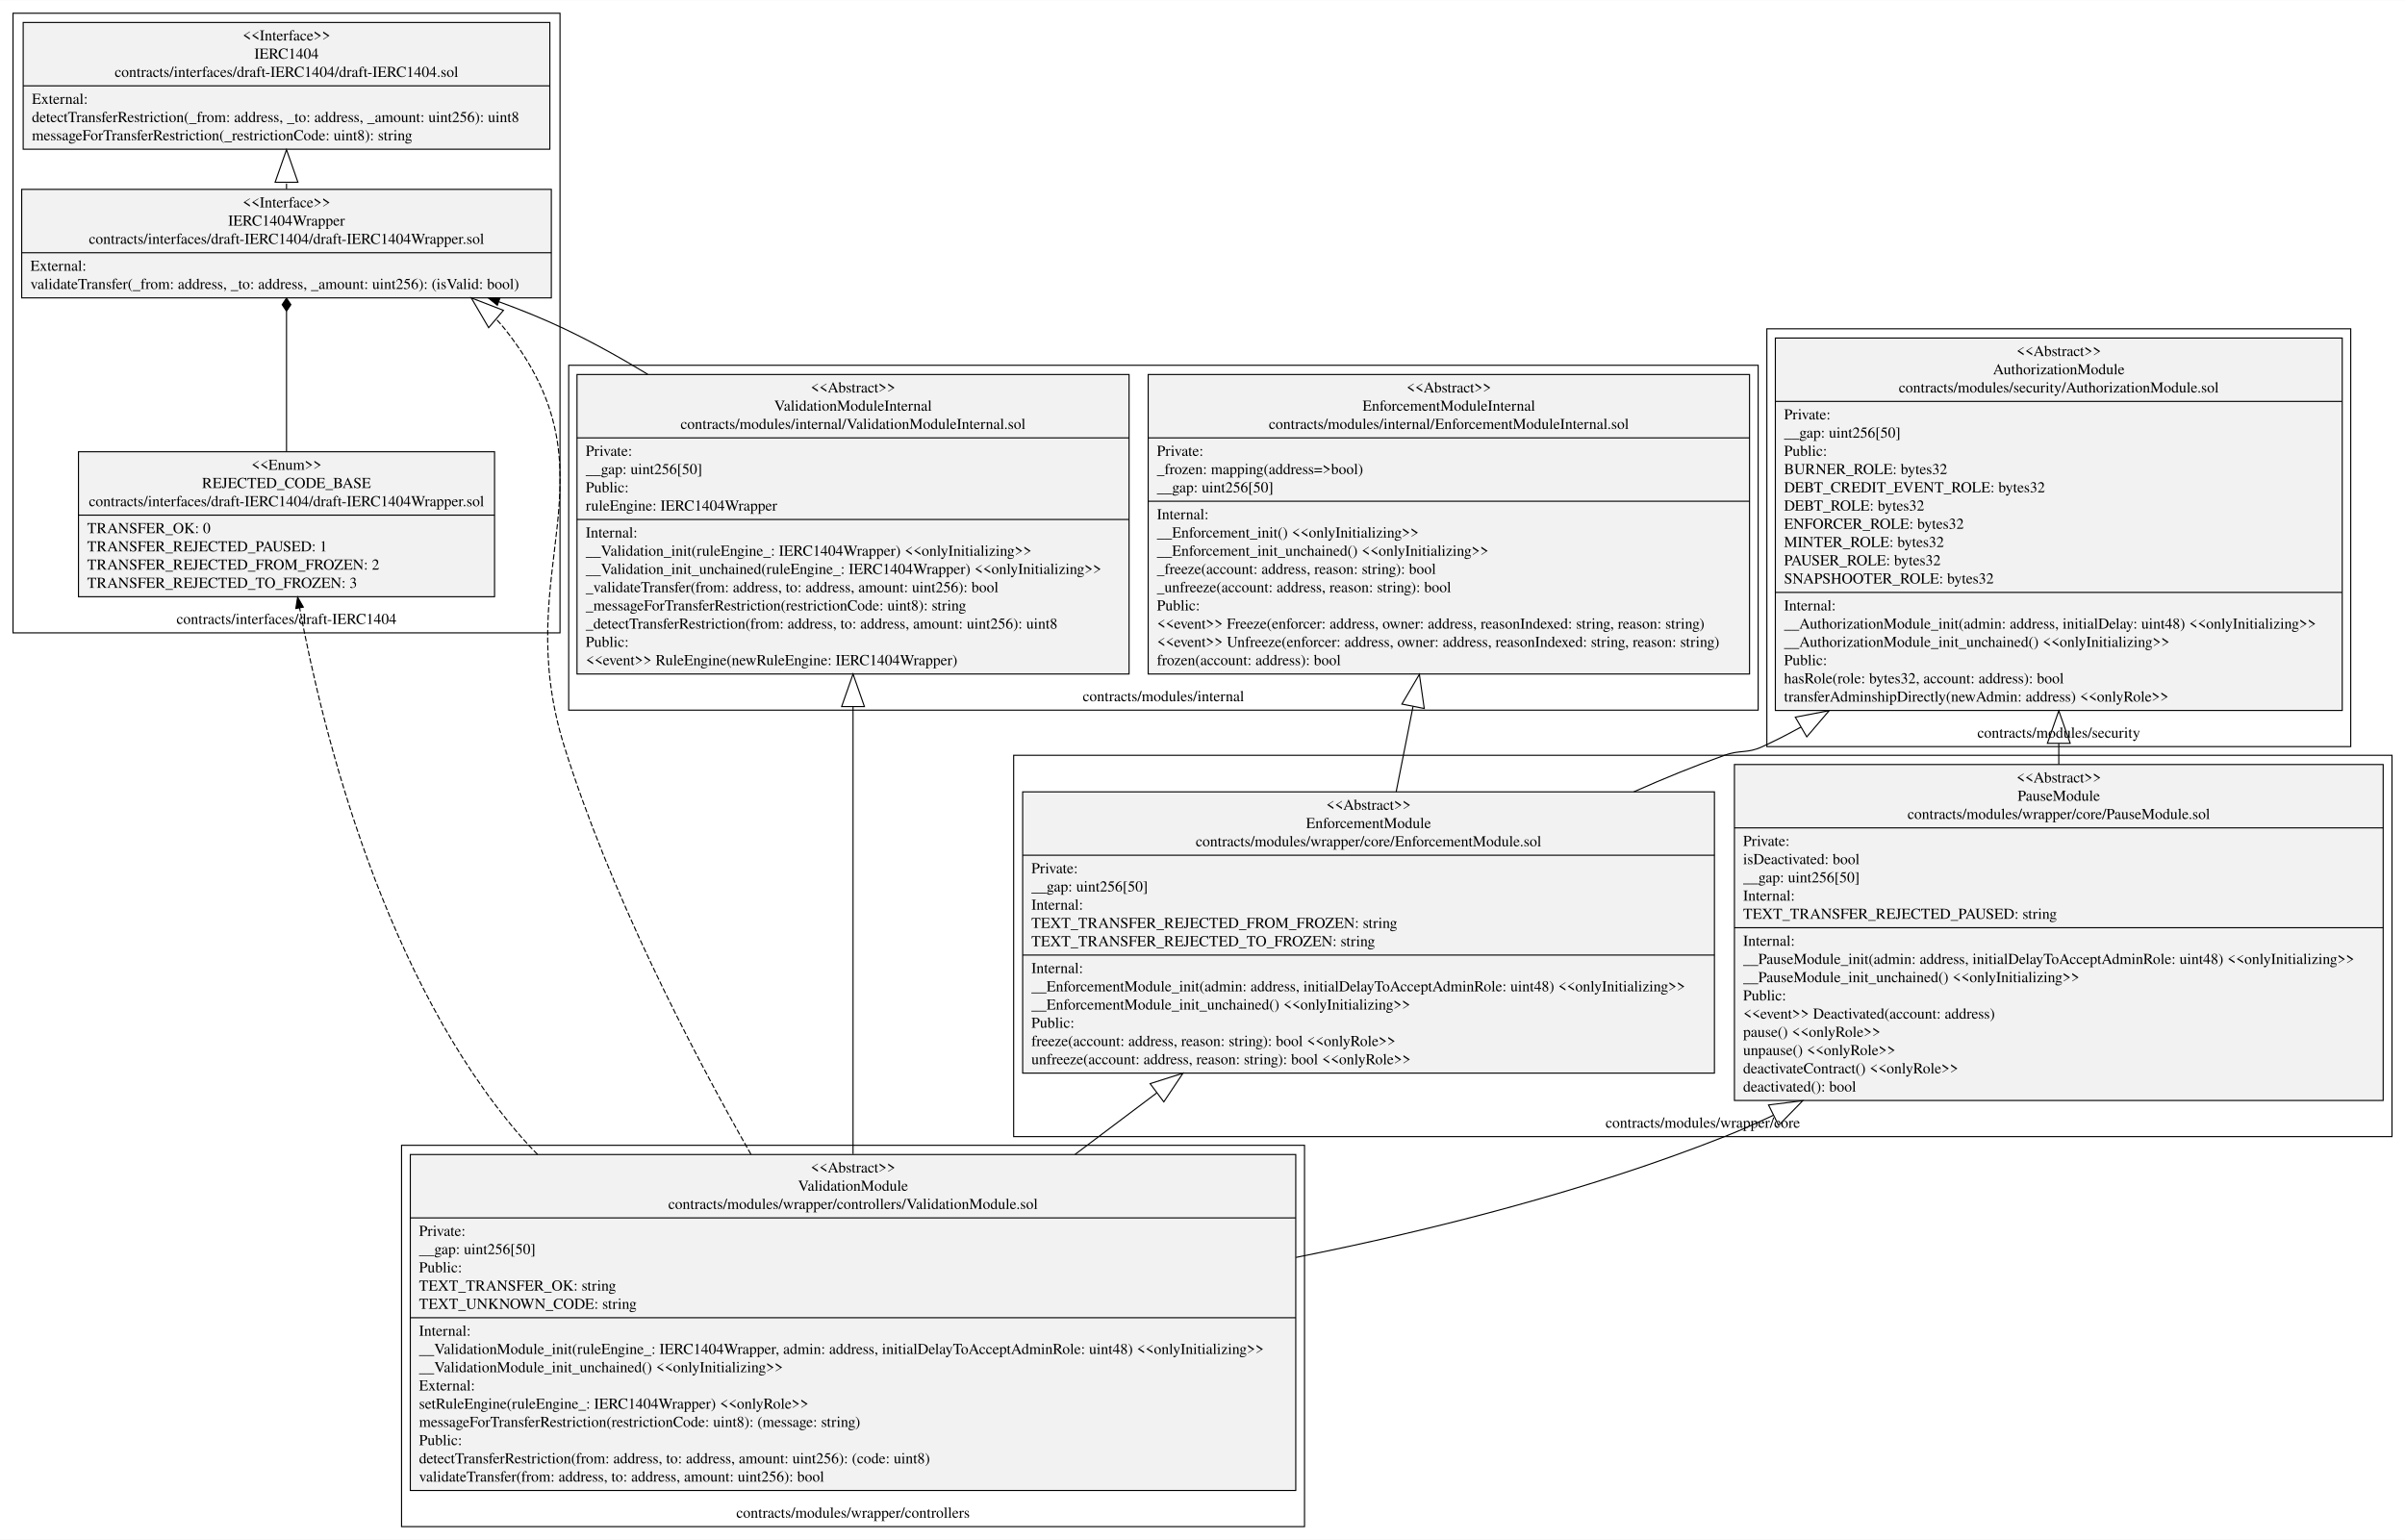
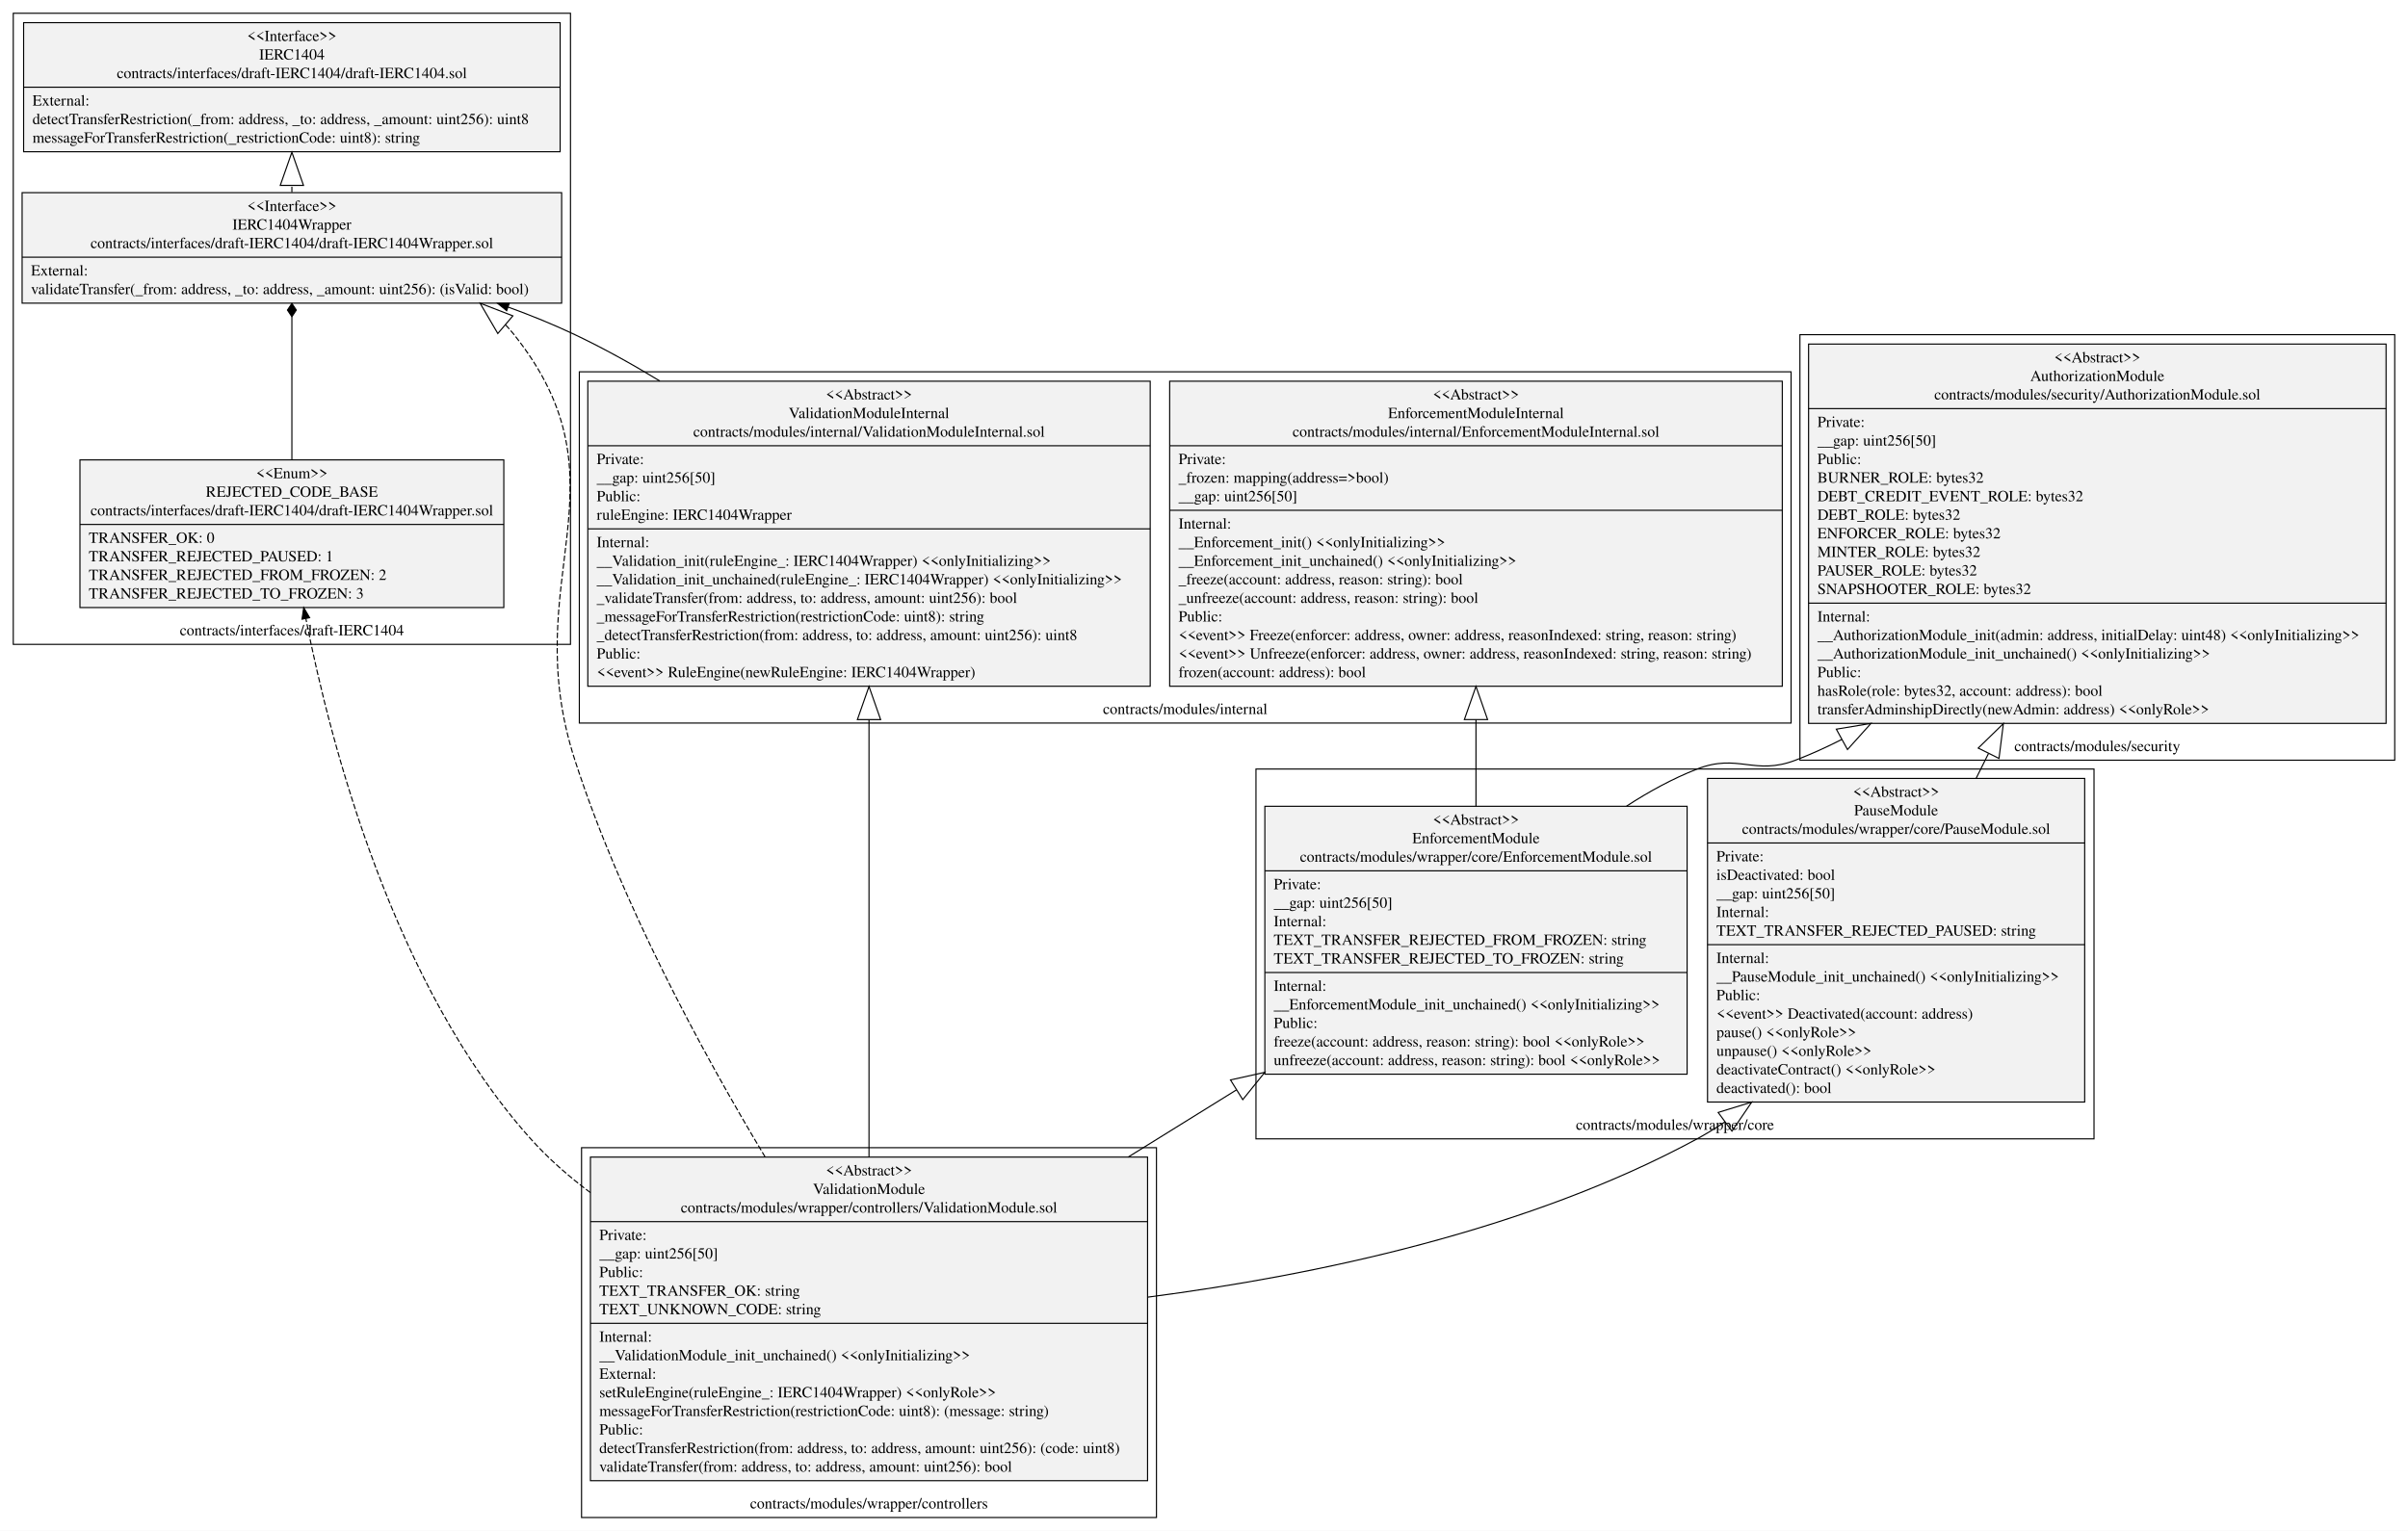
- <svg xmlns="http://www.w3.org/2000/svg" width="2216pt" height="1419pt" viewBox="0.00 0.00 2216.00 1418.60">
-   <g id="graph0" class="graph" transform="scale(1 1) rotate(0) translate(4 1414.6)">
-     <polygon fill="white" stroke="transparent" points="-4,4 -4,-1414.6 2212,-1414.6 2212,4 -4,4" />
+ <svg xmlns="http://www.w3.org/2000/svg" width="2178pt" height="1385pt" viewBox="0.00 0.00 2178.00 1385.00">
+   <g id="graph0" class="graph" transform="scale(1 1) rotate(0) translate(4 1381)">
+     <polygon fill="white" stroke="transparent" points="-4,4 -4,-1381 2174,-1381 2174,4 -4,4" />
    <g id="clust1" class="cluster">
-       <polygon fill="white" stroke="black" points="8,-831.6 8,-1402.6 512,-1402.6 512,-831.6 8,-831.6" />
-       <text text-anchor="middle" x="260" y="-839.8" font-family="Times,serif" font-size="14.00">contracts/interfaces/draft-IERC1404</text>
+       <polygon fill="white" stroke="black" points="8,-798 8,-1369 512,-1369 512,-798 8,-798" />
+       <text text-anchor="middle" x="260" y="-806.2" font-family="Times,serif" font-size="14.00">contracts/interfaces/draft-IERC1404</text>
    </g>
    <g id="clust2" class="cluster">
-       <polygon fill="white" stroke="black" points="520,-760.4 520,-1078.2 1616,-1078.2 1616,-760.4 520,-760.4" />
-       <text text-anchor="middle" x="1068" y="-768.6" font-family="Times,serif" font-size="14.00">contracts/modules/internal</text>
+       <polygon fill="white" stroke="black" points="520,-726.8 520,-1044.6 1616,-1044.6 1616,-726.8 520,-726.8" />
+       <text text-anchor="middle" x="1068" y="-735" font-family="Times,serif" font-size="14.00">contracts/modules/internal</text>
    </g>
    <g id="clust3" class="cluster">
-       <polygon fill="white" stroke="black" points="1624,-726.8 1624,-1111.8 2162,-1111.8 2162,-726.8 1624,-726.8" />
-       <text text-anchor="middle" x="1893" y="-735" font-family="Times,serif" font-size="14.00">contracts/modules/security</text>
+       <polygon fill="white" stroke="black" points="1624,-693.2 1624,-1078.2 2162,-1078.2 2162,-693.2 1624,-693.2" />
+       <text text-anchor="middle" x="1893" y="-701.4" font-family="Times,serif" font-size="14.00">contracts/modules/security</text>
    </g>
    <g id="clust4" class="cluster">
-       <polygon fill="white" stroke="black" points="366,-8 366,-359.4 1198,-359.4 1198,-8 366,-8" />
+       <polygon fill="white" stroke="black" points="522,-8 522,-342.6 1042,-342.6 1042,-8 522,-8" />
      <text text-anchor="middle" x="782" y="-16.2" font-family="Times,serif" font-size="14.00">contracts/modules/wrapper/controllers</text>
    </g>
    <g id="clust5" class="cluster">
-       <polygon fill="white" stroke="black" points="930,-367.4 930,-718.8 2200,-718.8 2200,-367.4 930,-367.4" />
-       <text text-anchor="middle" x="1565" y="-375.6" font-family="Times,serif" font-size="14.00">contracts/modules/wrapper/core</text>
+       <polygon fill="white" stroke="black" points="1132,-350.6 1132,-685.2 1890,-685.2 1890,-350.6 1132,-350.6" />
+       <text text-anchor="middle" x="1511" y="-358.8" font-family="Times,serif" font-size="14.00">contracts/modules/wrapper/core</text>
    </g>
    <g id="node1" class="node">
-       <polygon fill="#f2f2f2" stroke="black" points="17.36,-1277.3 17.36,-1394.1 502.64,-1394.1 502.64,-1277.3 17.36,-1277.3" />
-       <text text-anchor="middle" x="260" y="-1377.5" font-family="Times,serif" font-size="14.00">&lt;&lt;Interface&gt;&gt;</text>
-       <text text-anchor="middle" x="260" y="-1360.7" font-family="Times,serif" font-size="14.00">IERC1404</text>
-       <text text-anchor="middle" x="260" y="-1343.9" font-family="Times,serif" font-size="14.00">contracts/interfaces/draft-IERC1404/draft-IERC1404.sol</text>
-       <polyline fill="none" stroke="black" points="17.36,-1335.7 502.64,-1335.7 " />
-       <text text-anchor="start" x="25.36" y="-1319.1" font-family="Times,serif" font-size="14.00">External:</text>
-       <text text-anchor="start" x="25.36" y="-1302.3" font-family="Times,serif" font-size="14.00">     detectTransferRestriction(_from: address, _to: address, _amount: uint256): uint8</text>
-       <text text-anchor="start" x="25.36" y="-1285.5" font-family="Times,serif" font-size="14.00">     messageForTransferRestriction(_restrictionCode: uint8): string</text>
+       <polygon fill="#f2f2f2" stroke="black" points="17.36,-1243.7 17.36,-1360.5 502.64,-1360.5 502.64,-1243.7 17.36,-1243.7" />
+       <text text-anchor="middle" x="260" y="-1343.9" font-family="Times,serif" font-size="14.00">&lt;&lt;Interface&gt;&gt;</text>
+       <text text-anchor="middle" x="260" y="-1327.1" font-family="Times,serif" font-size="14.00">IERC1404</text>
+       <text text-anchor="middle" x="260" y="-1310.3" font-family="Times,serif" font-size="14.00">contracts/interfaces/draft-IERC1404/draft-IERC1404.sol</text>
+       <polyline fill="none" stroke="black" points="17.36,-1302.1 502.64,-1302.1 " />
+       <text text-anchor="start" x="25.36" y="-1285.5" font-family="Times,serif" font-size="14.00">External:</text>
+       <text text-anchor="start" x="25.36" y="-1268.7" font-family="Times,serif" font-size="14.00">     detectTransferRestriction(_from: address, _to: address, _amount: uint256): uint8</text>
+       <text text-anchor="start" x="25.36" y="-1251.9" font-family="Times,serif" font-size="14.00">     messageForTransferRestriction(_restrictionCode: uint8): string</text>
    </g>
    <g id="node2" class="node">
-       <polygon fill="#f2f2f2" stroke="black" points="68.31,-864.9 68.31,-998.5 451.69,-998.5 451.69,-864.9 68.31,-864.9" />
-       <text text-anchor="middle" x="260" y="-981.9" font-family="Times,serif" font-size="14.00">&lt;&lt;Enum&gt;&gt;</text>
-       <text text-anchor="middle" x="260" y="-965.1" font-family="Times,serif" font-size="14.00">REJECTED_CODE_BASE</text>
-       <text text-anchor="middle" x="260" y="-948.3" font-family="Times,serif" font-size="14.00">contracts/interfaces/draft-IERC1404/draft-IERC1404Wrapper.sol</text>
-       <polyline fill="none" stroke="black" points="68.31,-940.1 451.69,-940.1 " />
-       <text text-anchor="start" x="76.31" y="-923.5" font-family="Times,serif" font-size="14.00">TRANSFER_OK: 0</text>
-       <text text-anchor="start" x="76.31" y="-906.7" font-family="Times,serif" font-size="14.00">TRANSFER_REJECTED_PAUSED: 1</text>
-       <text text-anchor="start" x="76.31" y="-889.9" font-family="Times,serif" font-size="14.00">TRANSFER_REJECTED_FROM_FROZEN: 2</text>
-       <text text-anchor="start" x="76.31" y="-873.1" font-family="Times,serif" font-size="14.00">TRANSFER_REJECTED_TO_FROZEN: 3</text>
+       <polygon fill="#f2f2f2" stroke="black" points="68.31,-831.3 68.31,-964.9 451.69,-964.9 451.69,-831.3 68.31,-831.3" />
+       <text text-anchor="middle" x="260" y="-948.3" font-family="Times,serif" font-size="14.00">&lt;&lt;Enum&gt;&gt;</text>
+       <text text-anchor="middle" x="260" y="-931.5" font-family="Times,serif" font-size="14.00">REJECTED_CODE_BASE</text>
+       <text text-anchor="middle" x="260" y="-914.7" font-family="Times,serif" font-size="14.00">contracts/interfaces/draft-IERC1404/draft-IERC1404Wrapper.sol</text>
+       <polyline fill="none" stroke="black" points="68.31,-906.5 451.69,-906.5 " />
+       <text text-anchor="start" x="76.31" y="-889.9" font-family="Times,serif" font-size="14.00">TRANSFER_OK: 0</text>
+       <text text-anchor="start" x="76.31" y="-873.1" font-family="Times,serif" font-size="14.00">TRANSFER_REJECTED_PAUSED: 1</text>
+       <text text-anchor="start" x="76.31" y="-856.3" font-family="Times,serif" font-size="14.00">TRANSFER_REJECTED_FROM_FROZEN: 2</text>
+       <text text-anchor="start" x="76.31" y="-839.5" font-family="Times,serif" font-size="14.00">TRANSFER_REJECTED_TO_FROZEN: 3</text>
    </g>
    <g id="node3" class="node">
-       <polygon fill="#f2f2f2" stroke="black" points="16,-1140.3 16,-1240.3 504,-1240.3 504,-1140.3 16,-1140.3" />
-       <text text-anchor="middle" x="260" y="-1223.7" font-family="Times,serif" font-size="14.00">&lt;&lt;Interface&gt;&gt;</text>
-       <text text-anchor="middle" x="260" y="-1206.9" font-family="Times,serif" font-size="14.00">IERC1404Wrapper</text>
-       <text text-anchor="middle" x="260" y="-1190.1" font-family="Times,serif" font-size="14.00">contracts/interfaces/draft-IERC1404/draft-IERC1404Wrapper.sol</text>
-       <polyline fill="none" stroke="black" points="16,-1181.9 504,-1181.9 " />
-       <text text-anchor="start" x="24" y="-1165.3" font-family="Times,serif" font-size="14.00">External:</text>
-       <text text-anchor="start" x="24" y="-1148.5" font-family="Times,serif" font-size="14.00">     validateTransfer(_from: address, _to: address, _amount: uint256): (isValid: bool)</text>
+       <polygon fill="#f2f2f2" stroke="black" points="16,-1106.7 16,-1206.7 504,-1206.7 504,-1106.7 16,-1106.7" />
+       <text text-anchor="middle" x="260" y="-1190.1" font-family="Times,serif" font-size="14.00">&lt;&lt;Interface&gt;&gt;</text>
+       <text text-anchor="middle" x="260" y="-1173.3" font-family="Times,serif" font-size="14.00">IERC1404Wrapper</text>
+       <text text-anchor="middle" x="260" y="-1156.5" font-family="Times,serif" font-size="14.00">contracts/interfaces/draft-IERC1404/draft-IERC1404Wrapper.sol</text>
+       <polyline fill="none" stroke="black" points="16,-1148.3 504,-1148.3 " />
+       <text text-anchor="start" x="24" y="-1131.7" font-family="Times,serif" font-size="14.00">External:</text>
+       <text text-anchor="start" x="24" y="-1114.9" font-family="Times,serif" font-size="14.00">     validateTransfer(_from: address, _to: address, _amount: uint256): (isValid: bool)</text>
    </g>
    <g id="edge1" class="edge">
-       <path fill="none" stroke="black" d="M260,-998.78C260,-1038.58 260,-1088.91 260,-1127.85" />
-       <polygon fill="black" stroke="black" points="260,-1128.06 264,-1134.06 260,-1140.06 256,-1134.06 260,-1128.06" />
+       <path fill="none" stroke="black" d="M260,-965.18C260,-1004.98 260,-1055.31 260,-1094.25" />
+       <polygon fill="black" stroke="black" points="260,-1094.46 264,-1100.46 260,-1106.46 256,-1100.46 260,-1094.46" />
    </g>
    <g id="edge2" class="edge">
-       <path fill="none" stroke="black" stroke-dasharray="5,2" d="M260,-1240.65C260,-1242.66 260,-1244.69 260,-1246.74" />
-       <polygon fill="none" stroke="black" points="249.5,-1246.86 260,-1276.86 270.5,-1246.86 249.5,-1246.86" />
+       <path fill="none" stroke="black" stroke-dasharray="5,2" d="M260,-1207.05C260,-1209.06 260,-1211.09 260,-1213.14" />
+       <polygon fill="none" stroke="black" points="249.5,-1213.26 260,-1243.26 270.5,-1213.26 249.5,-1213.26" />
    </g>
    <g id="node4" class="node">
-       <polygon fill="#f2f2f2" stroke="black" points="1053.95,-793.7 1053.95,-1069.7 1608.05,-1069.7 1608.05,-793.7 1053.95,-793.7" />
-       <text text-anchor="middle" x="1331" y="-1053.1" font-family="Times,serif" font-size="14.00">&lt;&lt;Abstract&gt;&gt;</text>
-       <text text-anchor="middle" x="1331" y="-1036.3" font-family="Times,serif" font-size="14.00">EnforcementModuleInternal</text>
-       <text text-anchor="middle" x="1331" y="-1019.5" font-family="Times,serif" font-size="14.00">contracts/modules/internal/EnforcementModuleInternal.sol</text>
-       <polyline fill="none" stroke="black" points="1053.95,-1011.3 1608.05,-1011.3 " />
-       <text text-anchor="start" x="1061.95" y="-994.7" font-family="Times,serif" font-size="14.00">Private:</text>
-       <text text-anchor="start" x="1061.95" y="-977.9" font-family="Times,serif" font-size="14.00">   _frozen: mapping(address=&gt;bool)</text>
-       <text text-anchor="start" x="1061.95" y="-961.1" font-family="Times,serif" font-size="14.00">   __gap: uint256[50]</text>
-       <polyline fill="none" stroke="black" points="1053.95,-952.9 1608.05,-952.9 " />
-       <text text-anchor="start" x="1061.95" y="-936.3" font-family="Times,serif" font-size="14.00">Internal:</text>
-       <text text-anchor="start" x="1061.95" y="-919.5" font-family="Times,serif" font-size="14.00">    __Enforcement_init() &lt;&lt;onlyInitializing&gt;&gt;</text>
-       <text text-anchor="start" x="1061.95" y="-902.7" font-family="Times,serif" font-size="14.00">    __Enforcement_init_unchained() &lt;&lt;onlyInitializing&gt;&gt;</text>
-       <text text-anchor="start" x="1061.95" y="-885.9" font-family="Times,serif" font-size="14.00">    _freeze(account: address, reason: string): bool</text>
-       <text text-anchor="start" x="1061.95" y="-869.1" font-family="Times,serif" font-size="14.00">    _unfreeze(account: address, reason: string): bool</text>
-       <text text-anchor="start" x="1061.95" y="-852.3" font-family="Times,serif" font-size="14.00">Public:</text>
-       <text text-anchor="start" x="1061.95" y="-835.5" font-family="Times,serif" font-size="14.00">    &lt;&lt;event&gt;&gt; Freeze(enforcer: address, owner: address, reasonIndexed: string, reason: string)</text>
-       <text text-anchor="start" x="1061.95" y="-818.7" font-family="Times,serif" font-size="14.00">    &lt;&lt;event&gt;&gt; Unfreeze(enforcer: address, owner: address, reasonIndexed: string, reason: string)</text>
-       <text text-anchor="start" x="1061.95" y="-801.9" font-family="Times,serif" font-size="14.00">    frozen(account: address): bool</text>
+       <polygon fill="#f2f2f2" stroke="black" points="1053.95,-760.1 1053.95,-1036.1 1608.05,-1036.1 1608.05,-760.1 1053.95,-760.1" />
+       <text text-anchor="middle" x="1331" y="-1019.5" font-family="Times,serif" font-size="14.00">&lt;&lt;Abstract&gt;&gt;</text>
+       <text text-anchor="middle" x="1331" y="-1002.7" font-family="Times,serif" font-size="14.00">EnforcementModuleInternal</text>
+       <text text-anchor="middle" x="1331" y="-985.9" font-family="Times,serif" font-size="14.00">contracts/modules/internal/EnforcementModuleInternal.sol</text>
+       <polyline fill="none" stroke="black" points="1053.95,-977.7 1608.05,-977.7 " />
+       <text text-anchor="start" x="1061.95" y="-961.1" font-family="Times,serif" font-size="14.00">Private:</text>
+       <text text-anchor="start" x="1061.95" y="-944.3" font-family="Times,serif" font-size="14.00">   _frozen: mapping(address=&gt;bool)</text>
+       <text text-anchor="start" x="1061.95" y="-927.5" font-family="Times,serif" font-size="14.00">   __gap: uint256[50]</text>
+       <polyline fill="none" stroke="black" points="1053.95,-919.3 1608.05,-919.3 " />
+       <text text-anchor="start" x="1061.95" y="-902.7" font-family="Times,serif" font-size="14.00">Internal:</text>
+       <text text-anchor="start" x="1061.95" y="-885.9" font-family="Times,serif" font-size="14.00">    __Enforcement_init() &lt;&lt;onlyInitializing&gt;&gt;</text>
+       <text text-anchor="start" x="1061.95" y="-869.1" font-family="Times,serif" font-size="14.00">    __Enforcement_init_unchained() &lt;&lt;onlyInitializing&gt;&gt;</text>
+       <text text-anchor="start" x="1061.95" y="-852.3" font-family="Times,serif" font-size="14.00">    _freeze(account: address, reason: string): bool</text>
+       <text text-anchor="start" x="1061.95" y="-835.5" font-family="Times,serif" font-size="14.00">    _unfreeze(account: address, reason: string): bool</text>
+       <text text-anchor="start" x="1061.95" y="-818.7" font-family="Times,serif" font-size="14.00">Public:</text>
+       <text text-anchor="start" x="1061.95" y="-801.9" font-family="Times,serif" font-size="14.00">    &lt;&lt;event&gt;&gt; Freeze(enforcer: address, owner: address, reasonIndexed: string, reason: string)</text>
+       <text text-anchor="start" x="1061.95" y="-785.1" font-family="Times,serif" font-size="14.00">    &lt;&lt;event&gt;&gt; Unfreeze(enforcer: address, owner: address, reasonIndexed: string, reason: string)</text>
+       <text text-anchor="start" x="1061.95" y="-768.3" font-family="Times,serif" font-size="14.00">    frozen(account: address): bool</text>
    </g>
    <g id="node5" class="node">
-       <polygon fill="#f2f2f2" stroke="black" points="527.66,-793.7 527.66,-1069.7 1036.34,-1069.7 1036.34,-793.7 527.66,-793.7" />
-       <text text-anchor="middle" x="782" y="-1053.1" font-family="Times,serif" font-size="14.00">&lt;&lt;Abstract&gt;&gt;</text>
-       <text text-anchor="middle" x="782" y="-1036.3" font-family="Times,serif" font-size="14.00">ValidationModuleInternal</text>
-       <text text-anchor="middle" x="782" y="-1019.5" font-family="Times,serif" font-size="14.00">contracts/modules/internal/ValidationModuleInternal.sol</text>
-       <polyline fill="none" stroke="black" points="527.66,-1011.3 1036.34,-1011.3 " />
-       <text text-anchor="start" x="535.66" y="-994.7" font-family="Times,serif" font-size="14.00">Private:</text>
-       <text text-anchor="start" x="535.66" y="-977.9" font-family="Times,serif" font-size="14.00">   __gap: uint256[50]</text>
-       <text text-anchor="start" x="535.66" y="-961.1" font-family="Times,serif" font-size="14.00">Public:</text>
-       <text text-anchor="start" x="535.66" y="-944.3" font-family="Times,serif" font-size="14.00">   ruleEngine: IERC1404Wrapper</text>
-       <polyline fill="none" stroke="black" points="527.66,-936.1 1036.34,-936.1 " />
-       <text text-anchor="start" x="535.66" y="-919.5" font-family="Times,serif" font-size="14.00">Internal:</text>
-       <text text-anchor="start" x="535.66" y="-902.7" font-family="Times,serif" font-size="14.00">    __Validation_init(ruleEngine_: IERC1404Wrapper) &lt;&lt;onlyInitializing&gt;&gt;</text>
-       <text text-anchor="start" x="535.66" y="-885.9" font-family="Times,serif" font-size="14.00">    __Validation_init_unchained(ruleEngine_: IERC1404Wrapper) &lt;&lt;onlyInitializing&gt;&gt;</text>
-       <text text-anchor="start" x="535.66" y="-869.1" font-family="Times,serif" font-size="14.00">    _validateTransfer(from: address, to: address, amount: uint256): bool</text>
-       <text text-anchor="start" x="535.66" y="-852.3" font-family="Times,serif" font-size="14.00">    _messageForTransferRestriction(restrictionCode: uint8): string</text>
-       <text text-anchor="start" x="535.66" y="-835.5" font-family="Times,serif" font-size="14.00">    _detectTransferRestriction(from: address, to: address, amount: uint256): uint8</text>
-       <text text-anchor="start" x="535.66" y="-818.7" font-family="Times,serif" font-size="14.00">Public:</text>
-       <text text-anchor="start" x="535.66" y="-801.9" font-family="Times,serif" font-size="14.00">    &lt;&lt;event&gt;&gt; RuleEngine(newRuleEngine: IERC1404Wrapper)</text>
+       <polygon fill="#f2f2f2" stroke="black" points="527.66,-760.1 527.66,-1036.1 1036.34,-1036.1 1036.34,-760.1 527.66,-760.1" />
+       <text text-anchor="middle" x="782" y="-1019.5" font-family="Times,serif" font-size="14.00">&lt;&lt;Abstract&gt;&gt;</text>
+       <text text-anchor="middle" x="782" y="-1002.7" font-family="Times,serif" font-size="14.00">ValidationModuleInternal</text>
+       <text text-anchor="middle" x="782" y="-985.9" font-family="Times,serif" font-size="14.00">contracts/modules/internal/ValidationModuleInternal.sol</text>
+       <polyline fill="none" stroke="black" points="527.66,-977.7 1036.34,-977.7 " />
+       <text text-anchor="start" x="535.66" y="-961.1" font-family="Times,serif" font-size="14.00">Private:</text>
+       <text text-anchor="start" x="535.66" y="-944.3" font-family="Times,serif" font-size="14.00">   __gap: uint256[50]</text>
+       <text text-anchor="start" x="535.66" y="-927.5" font-family="Times,serif" font-size="14.00">Public:</text>
+       <text text-anchor="start" x="535.66" y="-910.7" font-family="Times,serif" font-size="14.00">   ruleEngine: IERC1404Wrapper</text>
+       <polyline fill="none" stroke="black" points="527.66,-902.5 1036.34,-902.5 " />
+       <text text-anchor="start" x="535.66" y="-885.9" font-family="Times,serif" font-size="14.00">Internal:</text>
+       <text text-anchor="start" x="535.66" y="-869.1" font-family="Times,serif" font-size="14.00">    __Validation_init(ruleEngine_: IERC1404Wrapper) &lt;&lt;onlyInitializing&gt;&gt;</text>
+       <text text-anchor="start" x="535.66" y="-852.3" font-family="Times,serif" font-size="14.00">    __Validation_init_unchained(ruleEngine_: IERC1404Wrapper) &lt;&lt;onlyInitializing&gt;&gt;</text>
+       <text text-anchor="start" x="535.66" y="-835.5" font-family="Times,serif" font-size="14.00">    _validateTransfer(from: address, to: address, amount: uint256): bool</text>
+       <text text-anchor="start" x="535.66" y="-818.7" font-family="Times,serif" font-size="14.00">    _messageForTransferRestriction(restrictionCode: uint8): string</text>
+       <text text-anchor="start" x="535.66" y="-801.9" font-family="Times,serif" font-size="14.00">    _detectTransferRestriction(from: address, to: address, amount: uint256): uint8</text>
+       <text text-anchor="start" x="535.66" y="-785.1" font-family="Times,serif" font-size="14.00">Public:</text>
+       <text text-anchor="start" x="535.66" y="-768.3" font-family="Times,serif" font-size="14.00">    &lt;&lt;event&gt;&gt; RuleEngine(newRuleEngine: IERC1404Wrapper)</text>
    </g>
    <g id="edge3" class="edge">
-       <path fill="none" stroke="black" d="M592.81,-1069.88C567.64,-1085.19 541.65,-1099.62 516,-1111.8 496.81,-1120.91 476.31,-1129.24 455.57,-1136.78" />
-       <polygon fill="black" stroke="black" points="454.27,-1133.52 446.03,-1140.18 456.62,-1140.12 454.27,-1133.52" />
+       <path fill="none" stroke="black" d="M592.81,-1036.28C567.64,-1051.59 541.65,-1066.02 516,-1078.2 496.81,-1087.31 476.31,-1095.64 455.57,-1103.18" />
+       <polygon fill="black" stroke="black" points="454.27,-1099.92 446.03,-1106.58 456.62,-1106.52 454.27,-1099.92" />
    </g>
    <g id="node6" class="node">
-       <polygon fill="#f2f2f2" stroke="black" points="1631.83,-760.1 1631.83,-1103.3 2154.17,-1103.3 2154.17,-760.1 1631.83,-760.1" />
-       <text text-anchor="middle" x="1893" y="-1086.7" font-family="Times,serif" font-size="14.00">&lt;&lt;Abstract&gt;&gt;</text>
-       <text text-anchor="middle" x="1893" y="-1069.9" font-family="Times,serif" font-size="14.00">AuthorizationModule</text>
-       <text text-anchor="middle" x="1893" y="-1053.1" font-family="Times,serif" font-size="14.00">contracts/modules/security/AuthorizationModule.sol</text>
-       <polyline fill="none" stroke="black" points="1631.83,-1044.9 2154.17,-1044.9 " />
-       <text text-anchor="start" x="1639.83" y="-1028.3" font-family="Times,serif" font-size="14.00">Private:</text>
-       <text text-anchor="start" x="1639.83" y="-1011.5" font-family="Times,serif" font-size="14.00">   __gap: uint256[50]</text>
-       <text text-anchor="start" x="1639.83" y="-994.7" font-family="Times,serif" font-size="14.00">Public:</text>
-       <text text-anchor="start" x="1639.83" y="-977.9" font-family="Times,serif" font-size="14.00">   BURNER_ROLE: bytes32</text>
-       <text text-anchor="start" x="1639.83" y="-961.1" font-family="Times,serif" font-size="14.00">   DEBT_CREDIT_EVENT_ROLE: bytes32</text>
-       <text text-anchor="start" x="1639.83" y="-944.3" font-family="Times,serif" font-size="14.00">   DEBT_ROLE: bytes32</text>
-       <text text-anchor="start" x="1639.83" y="-927.5" font-family="Times,serif" font-size="14.00">   ENFORCER_ROLE: bytes32</text>
-       <text text-anchor="start" x="1639.83" y="-910.7" font-family="Times,serif" font-size="14.00">   MINTER_ROLE: bytes32</text>
-       <text text-anchor="start" x="1639.83" y="-893.9" font-family="Times,serif" font-size="14.00">   PAUSER_ROLE: bytes32</text>
-       <text text-anchor="start" x="1639.83" y="-877.1" font-family="Times,serif" font-size="14.00">   SNAPSHOOTER_ROLE: bytes32</text>
-       <polyline fill="none" stroke="black" points="1631.83,-868.9 2154.17,-868.9 " />
-       <text text-anchor="start" x="1639.83" y="-852.3" font-family="Times,serif" font-size="14.00">Internal:</text>
-       <text text-anchor="start" x="1639.83" y="-835.5" font-family="Times,serif" font-size="14.00">    __AuthorizationModule_init(admin: address, initialDelay: uint48) &lt;&lt;onlyInitializing&gt;&gt;</text>
-       <text text-anchor="start" x="1639.83" y="-818.7" font-family="Times,serif" font-size="14.00">    __AuthorizationModule_init_unchained() &lt;&lt;onlyInitializing&gt;&gt;</text>
-       <text text-anchor="start" x="1639.83" y="-801.9" font-family="Times,serif" font-size="14.00">Public:</text>
-       <text text-anchor="start" x="1639.83" y="-785.1" font-family="Times,serif" font-size="14.00">    hasRole(role: bytes32, account: address): bool</text>
-       <text text-anchor="start" x="1639.83" y="-768.3" font-family="Times,serif" font-size="14.00">    transferAdminshipDirectly(newAdmin: address) &lt;&lt;onlyRole&gt;&gt;</text>
+       <polygon fill="#f2f2f2" stroke="black" points="1631.83,-726.5 1631.83,-1069.7 2154.17,-1069.7 2154.17,-726.5 1631.83,-726.5" />
+       <text text-anchor="middle" x="1893" y="-1053.1" font-family="Times,serif" font-size="14.00">&lt;&lt;Abstract&gt;&gt;</text>
+       <text text-anchor="middle" x="1893" y="-1036.3" font-family="Times,serif" font-size="14.00">AuthorizationModule</text>
+       <text text-anchor="middle" x="1893" y="-1019.5" font-family="Times,serif" font-size="14.00">contracts/modules/security/AuthorizationModule.sol</text>
+       <polyline fill="none" stroke="black" points="1631.83,-1011.3 2154.17,-1011.3 " />
+       <text text-anchor="start" x="1639.83" y="-994.7" font-family="Times,serif" font-size="14.00">Private:</text>
+       <text text-anchor="start" x="1639.83" y="-977.9" font-family="Times,serif" font-size="14.00">   __gap: uint256[50]</text>
+       <text text-anchor="start" x="1639.83" y="-961.1" font-family="Times,serif" font-size="14.00">Public:</text>
+       <text text-anchor="start" x="1639.83" y="-944.3" font-family="Times,serif" font-size="14.00">   BURNER_ROLE: bytes32</text>
+       <text text-anchor="start" x="1639.83" y="-927.5" font-family="Times,serif" font-size="14.00">   DEBT_CREDIT_EVENT_ROLE: bytes32</text>
+       <text text-anchor="start" x="1639.83" y="-910.7" font-family="Times,serif" font-size="14.00">   DEBT_ROLE: bytes32</text>
+       <text text-anchor="start" x="1639.83" y="-893.9" font-family="Times,serif" font-size="14.00">   ENFORCER_ROLE: bytes32</text>
+       <text text-anchor="start" x="1639.83" y="-877.1" font-family="Times,serif" font-size="14.00">   MINTER_ROLE: bytes32</text>
+       <text text-anchor="start" x="1639.83" y="-860.3" font-family="Times,serif" font-size="14.00">   PAUSER_ROLE: bytes32</text>
+       <text text-anchor="start" x="1639.83" y="-843.5" font-family="Times,serif" font-size="14.00">   SNAPSHOOTER_ROLE: bytes32</text>
+       <polyline fill="none" stroke="black" points="1631.83,-835.3 2154.17,-835.3 " />
+       <text text-anchor="start" x="1639.83" y="-818.7" font-family="Times,serif" font-size="14.00">Internal:</text>
+       <text text-anchor="start" x="1639.83" y="-801.9" font-family="Times,serif" font-size="14.00">    __AuthorizationModule_init(admin: address, initialDelay: uint48) &lt;&lt;onlyInitializing&gt;&gt;</text>
+       <text text-anchor="start" x="1639.83" y="-785.1" font-family="Times,serif" font-size="14.00">    __AuthorizationModule_init_unchained() &lt;&lt;onlyInitializing&gt;&gt;</text>
+       <text text-anchor="start" x="1639.83" y="-768.3" font-family="Times,serif" font-size="14.00">Public:</text>
+       <text text-anchor="start" x="1639.83" y="-751.5" font-family="Times,serif" font-size="14.00">    hasRole(role: bytes32, account: address): bool</text>
+       <text text-anchor="start" x="1639.83" y="-734.7" font-family="Times,serif" font-size="14.00">    transferAdminshipDirectly(newAdmin: address) &lt;&lt;onlyRole&gt;&gt;</text>
    </g>
    <g id="node7" class="node">
-       <polygon fill="#f2f2f2" stroke="black" points="374.07,-41.3 374.07,-350.9 1189.93,-350.9 1189.93,-41.3 374.07,-41.3" />
-       <text text-anchor="middle" x="782" y="-334.3" font-family="Times,serif" font-size="14.00">&lt;&lt;Abstract&gt;&gt;</text>
-       <text text-anchor="middle" x="782" y="-317.5" font-family="Times,serif" font-size="14.00">ValidationModule</text>
-       <text text-anchor="middle" x="782" y="-300.7" font-family="Times,serif" font-size="14.00">contracts/modules/wrapper/controllers/ValidationModule.sol</text>
-       <polyline fill="none" stroke="black" points="374.07,-292.5 1189.93,-292.5 " />
-       <text text-anchor="start" x="382.07" y="-275.9" font-family="Times,serif" font-size="14.00">Private:</text>
-       <text text-anchor="start" x="382.07" y="-259.1" font-family="Times,serif" font-size="14.00">   __gap: uint256[50]</text>
-       <text text-anchor="start" x="382.07" y="-242.3" font-family="Times,serif" font-size="14.00">Public:</text>
-       <text text-anchor="start" x="382.07" y="-225.5" font-family="Times,serif" font-size="14.00">   TEXT_TRANSFER_OK: string</text>
-       <text text-anchor="start" x="382.07" y="-208.7" font-family="Times,serif" font-size="14.00">   TEXT_UNKNOWN_CODE: string</text>
-       <polyline fill="none" stroke="black" points="374.07,-200.5 1189.93,-200.5 " />
-       <text text-anchor="start" x="382.07" y="-183.9" font-family="Times,serif" font-size="14.00">Internal:</text>
-       <text text-anchor="start" x="382.07" y="-167.1" font-family="Times,serif" font-size="14.00">    __ValidationModule_init(ruleEngine_: IERC1404Wrapper, admin: address, initialDelayToAcceptAdminRole: uint48) &lt;&lt;onlyInitializing&gt;&gt;</text>
-       <text text-anchor="start" x="382.07" y="-150.3" font-family="Times,serif" font-size="14.00">    __ValidationModule_init_unchained() &lt;&lt;onlyInitializing&gt;&gt;</text>
-       <text text-anchor="start" x="382.07" y="-133.5" font-family="Times,serif" font-size="14.00">External:</text>
-       <text text-anchor="start" x="382.07" y="-116.7" font-family="Times,serif" font-size="14.00">    setRuleEngine(ruleEngine_: IERC1404Wrapper) &lt;&lt;onlyRole&gt;&gt;</text>
-       <text text-anchor="start" x="382.07" y="-99.9" font-family="Times,serif" font-size="14.00">    messageForTransferRestriction(restrictionCode: uint8): (message: string)</text>
-       <text text-anchor="start" x="382.07" y="-83.1" font-family="Times,serif" font-size="14.00">Public:</text>
-       <text text-anchor="start" x="382.07" y="-66.3" font-family="Times,serif" font-size="14.00">    detectTransferRestriction(from: address, to: address, amount: uint256): (code: uint8)</text>
-       <text text-anchor="start" x="382.07" y="-49.5" font-family="Times,serif" font-size="14.00">    validateTransfer(from: address, to: address, amount: uint256): bool</text>
+       <polygon fill="#f2f2f2" stroke="black" points="530.04,-41.3 530.04,-334.1 1033.96,-334.1 1033.96,-41.3 530.04,-41.3" />
+       <text text-anchor="middle" x="782" y="-317.5" font-family="Times,serif" font-size="14.00">&lt;&lt;Abstract&gt;&gt;</text>
+       <text text-anchor="middle" x="782" y="-300.7" font-family="Times,serif" font-size="14.00">ValidationModule</text>
+       <text text-anchor="middle" x="782" y="-283.9" font-family="Times,serif" font-size="14.00">contracts/modules/wrapper/controllers/ValidationModule.sol</text>
+       <polyline fill="none" stroke="black" points="530.04,-275.7 1033.96,-275.7 " />
+       <text text-anchor="start" x="538.04" y="-259.1" font-family="Times,serif" font-size="14.00">Private:</text>
+       <text text-anchor="start" x="538.04" y="-242.3" font-family="Times,serif" font-size="14.00">   __gap: uint256[50]</text>
+       <text text-anchor="start" x="538.04" y="-225.5" font-family="Times,serif" font-size="14.00">Public:</text>
+       <text text-anchor="start" x="538.04" y="-208.7" font-family="Times,serif" font-size="14.00">   TEXT_TRANSFER_OK: string</text>
+       <text text-anchor="start" x="538.04" y="-191.9" font-family="Times,serif" font-size="14.00">   TEXT_UNKNOWN_CODE: string</text>
+       <polyline fill="none" stroke="black" points="530.04,-183.7 1033.96,-183.7 " />
+       <text text-anchor="start" x="538.04" y="-167.1" font-family="Times,serif" font-size="14.00">Internal:</text>
+       <text text-anchor="start" x="538.04" y="-150.3" font-family="Times,serif" font-size="14.00">    __ValidationModule_init_unchained() &lt;&lt;onlyInitializing&gt;&gt;</text>
+       <text text-anchor="start" x="538.04" y="-133.5" font-family="Times,serif" font-size="14.00">External:</text>
+       <text text-anchor="start" x="538.04" y="-116.7" font-family="Times,serif" font-size="14.00">    setRuleEngine(ruleEngine_: IERC1404Wrapper) &lt;&lt;onlyRole&gt;&gt;</text>
+       <text text-anchor="start" x="538.04" y="-99.9" font-family="Times,serif" font-size="14.00">    messageForTransferRestriction(restrictionCode: uint8): (message: string)</text>
+       <text text-anchor="start" x="538.04" y="-83.1" font-family="Times,serif" font-size="14.00">Public:</text>
+       <text text-anchor="start" x="538.04" y="-66.3" font-family="Times,serif" font-size="14.00">    detectTransferRestriction(from: address, to: address, amount: uint256): (code: uint8)</text>
+       <text text-anchor="start" x="538.04" y="-49.5" font-family="Times,serif" font-size="14.00">    validateTransfer(from: address, to: address, amount: uint256): bool</text>
    </g>
    <g id="edge8" class="edge">
-       <path fill="none" stroke="black" stroke-dasharray="5,2" d="M491.31,-350.97C485.99,-356.3 480.88,-361.77 476,-367.4 350.46,-512.12 294.04,-737.62 272.07,-854.57" />
-       <polygon fill="black" stroke="black" points="268.6,-854.05 270.23,-864.52 275.49,-855.32 268.6,-854.05" />
+       <path fill="none" stroke="black" stroke-dasharray="5,2" d="M529.96,-302C510.3,-316.63 491.94,-332.8 476,-350.6 352.13,-488.93 295.22,-706.81 272.66,-821.2" />
+       <polygon fill="black" stroke="black" points="269.18,-820.78 270.71,-831.26 276.05,-822.11 269.18,-820.78" />
    </g>
    <g id="edge7" class="edge">
-       <path fill="none" stroke="black" stroke-dasharray="5,2" d="M687.9,-351.11C629.37,-453.92 557.58,-594.11 516,-726.8 464.32,-891.74 568.65,-976.57 461,-1111.8 458.54,-1114.89 455.95,-1117.85 453.23,-1120.69" />
-       <polygon fill="none" stroke="black" points="446.26,-1112.84 430.23,-1140.28 459.88,-1128.82 446.26,-1112.84" />
+       <path fill="none" stroke="black" stroke-dasharray="5,2" d="M688.02,-334.25C629.35,-431.96 557.34,-565.69 516,-693.2 462.69,-857.62 568.65,-942.97 461,-1078.2 458.54,-1081.29 455.95,-1084.25 453.23,-1087.09" />
+       <polygon fill="none" stroke="black" points="446.26,-1079.24 430.23,-1106.68 459.88,-1095.22 446.26,-1079.24" />
    </g>
    <g id="edge4" class="edge">
-       <path fill="none" stroke="black" d="M782,-351.33C782,-472.05 782,-639.66 782,-763.56" />
-       <polygon fill="none" stroke="black" points="771.5,-763.67 782,-793.67 792.5,-763.67 771.5,-763.67" />
+       <path fill="none" stroke="black" d="M782,-334.19C782,-449.13 782,-609.65 782,-729.88" />
+       <polygon fill="none" stroke="black" points="771.5,-729.92 782,-759.92 792.5,-729.92 771.5,-729.92" />
    </g>
    <g id="node8" class="node">
-       <polygon fill="#f2f2f2" stroke="black" points="938.3,-425.9 938.3,-685.1 1575.7,-685.1 1575.7,-425.9 938.3,-425.9" />
-       <text text-anchor="middle" x="1257" y="-668.5" font-family="Times,serif" font-size="14.00">&lt;&lt;Abstract&gt;&gt;</text>
-       <text text-anchor="middle" x="1257" y="-651.7" font-family="Times,serif" font-size="14.00">EnforcementModule</text>
-       <text text-anchor="middle" x="1257" y="-634.9" font-family="Times,serif" font-size="14.00">contracts/modules/wrapper/core/EnforcementModule.sol</text>
-       <polyline fill="none" stroke="black" points="938.3,-626.7 1575.7,-626.7 " />
-       <text text-anchor="start" x="946.3" y="-610.1" font-family="Times,serif" font-size="14.00">Private:</text>
-       <text text-anchor="start" x="946.3" y="-593.3" font-family="Times,serif" font-size="14.00">   __gap: uint256[50]</text>
-       <text text-anchor="start" x="946.3" y="-576.5" font-family="Times,serif" font-size="14.00">Internal:</text>
-       <text text-anchor="start" x="946.3" y="-559.7" font-family="Times,serif" font-size="14.00">   TEXT_TRANSFER_REJECTED_FROM_FROZEN: string</text>
-       <text text-anchor="start" x="946.3" y="-542.9" font-family="Times,serif" font-size="14.00">   TEXT_TRANSFER_REJECTED_TO_FROZEN: string</text>
-       <polyline fill="none" stroke="black" points="938.3,-534.7 1575.7,-534.7 " />
-       <text text-anchor="start" x="946.3" y="-518.1" font-family="Times,serif" font-size="14.00">Internal:</text>
-       <text text-anchor="start" x="946.3" y="-501.3" font-family="Times,serif" font-size="14.00">    __EnforcementModule_init(admin: address, initialDelayToAcceptAdminRole: uint48) &lt;&lt;onlyInitializing&gt;&gt;</text>
-       <text text-anchor="start" x="946.3" y="-484.5" font-family="Times,serif" font-size="14.00">    __EnforcementModule_init_unchained() &lt;&lt;onlyInitializing&gt;&gt;</text>
-       <text text-anchor="start" x="946.3" y="-467.7" font-family="Times,serif" font-size="14.00">Public:</text>
-       <text text-anchor="start" x="946.3" y="-450.9" font-family="Times,serif" font-size="14.00">    freeze(account: address, reason: string): bool &lt;&lt;onlyRole&gt;&gt;</text>
-       <text text-anchor="start" x="946.3" y="-434.1" font-family="Times,serif" font-size="14.00">    unfreeze(account: address, reason: string): bool &lt;&lt;onlyRole&gt;&gt;</text>
+       <polygon fill="#f2f2f2" stroke="black" points="1140.04,-409.1 1140.04,-651.5 1521.96,-651.5 1521.96,-409.1 1140.04,-409.1" />
+       <text text-anchor="middle" x="1331" y="-634.9" font-family="Times,serif" font-size="14.00">&lt;&lt;Abstract&gt;&gt;</text>
+       <text text-anchor="middle" x="1331" y="-618.1" font-family="Times,serif" font-size="14.00">EnforcementModule</text>
+       <text text-anchor="middle" x="1331" y="-601.3" font-family="Times,serif" font-size="14.00">contracts/modules/wrapper/core/EnforcementModule.sol</text>
+       <polyline fill="none" stroke="black" points="1140.04,-593.1 1521.96,-593.1 " />
+       <text text-anchor="start" x="1148.04" y="-576.5" font-family="Times,serif" font-size="14.00">Private:</text>
+       <text text-anchor="start" x="1148.04" y="-559.7" font-family="Times,serif" font-size="14.00">   __gap: uint256[50]</text>
+       <text text-anchor="start" x="1148.04" y="-542.9" font-family="Times,serif" font-size="14.00">Internal:</text>
+       <text text-anchor="start" x="1148.04" y="-526.1" font-family="Times,serif" font-size="14.00">   TEXT_TRANSFER_REJECTED_FROM_FROZEN: string</text>
+       <text text-anchor="start" x="1148.04" y="-509.3" font-family="Times,serif" font-size="14.00">   TEXT_TRANSFER_REJECTED_TO_FROZEN: string</text>
+       <polyline fill="none" stroke="black" points="1140.04,-501.1 1521.96,-501.1 " />
+       <text text-anchor="start" x="1148.04" y="-484.5" font-family="Times,serif" font-size="14.00">Internal:</text>
+       <text text-anchor="start" x="1148.04" y="-467.7" font-family="Times,serif" font-size="14.00">    __EnforcementModule_init_unchained() &lt;&lt;onlyInitializing&gt;&gt;</text>
+       <text text-anchor="start" x="1148.04" y="-450.9" font-family="Times,serif" font-size="14.00">Public:</text>
+       <text text-anchor="start" x="1148.04" y="-434.1" font-family="Times,serif" font-size="14.00">    freeze(account: address, reason: string): bool &lt;&lt;onlyRole&gt;&gt;</text>
+       <text text-anchor="start" x="1148.04" y="-417.3" font-family="Times,serif" font-size="14.00">    unfreeze(account: address, reason: string): bool &lt;&lt;onlyRole&gt;&gt;</text>
    </g>
    <g id="edge6" class="edge">
-       <path fill="none" stroke="black" d="M986.54,-351C1011.55,-369.82 1037.05,-389.01 1061.91,-407.71" />
-       <polygon fill="none" stroke="black" points="1055.73,-416.2 1086.01,-425.85 1068.36,-399.42 1055.73,-416.2" />
+       <path fill="none" stroke="black" d="M1016.42,-334.13C1048.96,-354.32 1082.27,-374.98 1114.46,-394.96" />
+       <polygon fill="none" stroke="black" points="1108.97,-403.91 1140,-410.8 1120.05,-386.07 1108.97,-403.91" />
    </g>
    <g id="node9" class="node">
-       <polygon fill="#f2f2f2" stroke="black" points="1594.12,-400.7 1594.12,-710.3 2191.88,-710.3 2191.88,-400.7 1594.12,-400.7" />
-       <text text-anchor="middle" x="1893" y="-693.7" font-family="Times,serif" font-size="14.00">&lt;&lt;Abstract&gt;&gt;</text>
-       <text text-anchor="middle" x="1893" y="-676.9" font-family="Times,serif" font-size="14.00">PauseModule</text>
-       <text text-anchor="middle" x="1893" y="-660.1" font-family="Times,serif" font-size="14.00">contracts/modules/wrapper/core/PauseModule.sol</text>
-       <polyline fill="none" stroke="black" points="1594.12,-651.9 2191.88,-651.9 " />
-       <text text-anchor="start" x="1602.12" y="-635.3" font-family="Times,serif" font-size="14.00">Private:</text>
-       <text text-anchor="start" x="1602.12" y="-618.5" font-family="Times,serif" font-size="14.00">   isDeactivated: bool</text>
-       <text text-anchor="start" x="1602.12" y="-601.7" font-family="Times,serif" font-size="14.00">   __gap: uint256[50]</text>
-       <text text-anchor="start" x="1602.12" y="-584.9" font-family="Times,serif" font-size="14.00">Internal:</text>
-       <text text-anchor="start" x="1602.12" y="-568.1" font-family="Times,serif" font-size="14.00">   TEXT_TRANSFER_REJECTED_PAUSED: string</text>
-       <polyline fill="none" stroke="black" points="1594.12,-559.9 2191.88,-559.9 " />
-       <text text-anchor="start" x="1602.12" y="-543.3" font-family="Times,serif" font-size="14.00">Internal:</text>
-       <text text-anchor="start" x="1602.12" y="-526.5" font-family="Times,serif" font-size="14.00">    __PauseModule_init(admin: address, initialDelayToAcceptAdminRole: uint48) &lt;&lt;onlyInitializing&gt;&gt;</text>
-       <text text-anchor="start" x="1602.12" y="-509.7" font-family="Times,serif" font-size="14.00">    __PauseModule_init_unchained() &lt;&lt;onlyInitializing&gt;&gt;</text>
-       <text text-anchor="start" x="1602.12" y="-492.9" font-family="Times,serif" font-size="14.00">Public:</text>
-       <text text-anchor="start" x="1602.12" y="-476.1" font-family="Times,serif" font-size="14.00">    &lt;&lt;event&gt;&gt; Deactivated(account: address)</text>
-       <text text-anchor="start" x="1602.12" y="-459.3" font-family="Times,serif" font-size="14.00">    pause() &lt;&lt;onlyRole&gt;&gt;</text>
-       <text text-anchor="start" x="1602.12" y="-442.5" font-family="Times,serif" font-size="14.00">    unpause() &lt;&lt;onlyRole&gt;&gt;</text>
-       <text text-anchor="start" x="1602.12" y="-425.7" font-family="Times,serif" font-size="14.00">    deactivateContract() &lt;&lt;onlyRole&gt;&gt;</text>
-       <text text-anchor="start" x="1602.12" y="-408.9" font-family="Times,serif" font-size="14.00">    deactivated(): bool</text>
+       <polygon fill="#f2f2f2" stroke="black" points="1540.43,-383.9 1540.43,-676.7 1881.57,-676.7 1881.57,-383.9 1540.43,-383.9" />
+       <text text-anchor="middle" x="1711" y="-660.1" font-family="Times,serif" font-size="14.00">&lt;&lt;Abstract&gt;&gt;</text>
+       <text text-anchor="middle" x="1711" y="-643.3" font-family="Times,serif" font-size="14.00">PauseModule</text>
+       <text text-anchor="middle" x="1711" y="-626.5" font-family="Times,serif" font-size="14.00">contracts/modules/wrapper/core/PauseModule.sol</text>
+       <polyline fill="none" stroke="black" points="1540.43,-618.3 1881.57,-618.3 " />
+       <text text-anchor="start" x="1548.43" y="-601.7" font-family="Times,serif" font-size="14.00">Private:</text>
+       <text text-anchor="start" x="1548.43" y="-584.9" font-family="Times,serif" font-size="14.00">   isDeactivated: bool</text>
+       <text text-anchor="start" x="1548.43" y="-568.1" font-family="Times,serif" font-size="14.00">   __gap: uint256[50]</text>
+       <text text-anchor="start" x="1548.43" y="-551.3" font-family="Times,serif" font-size="14.00">Internal:</text>
+       <text text-anchor="start" x="1548.43" y="-534.5" font-family="Times,serif" font-size="14.00">   TEXT_TRANSFER_REJECTED_PAUSED: string</text>
+       <polyline fill="none" stroke="black" points="1540.43,-526.3 1881.57,-526.3 " />
+       <text text-anchor="start" x="1548.43" y="-509.7" font-family="Times,serif" font-size="14.00">Internal:</text>
+       <text text-anchor="start" x="1548.43" y="-492.9" font-family="Times,serif" font-size="14.00">    __PauseModule_init_unchained() &lt;&lt;onlyInitializing&gt;&gt;</text>
+       <text text-anchor="start" x="1548.43" y="-476.1" font-family="Times,serif" font-size="14.00">Public:</text>
+       <text text-anchor="start" x="1548.43" y="-459.3" font-family="Times,serif" font-size="14.00">    &lt;&lt;event&gt;&gt; Deactivated(account: address)</text>
+       <text text-anchor="start" x="1548.43" y="-442.5" font-family="Times,serif" font-size="14.00">    pause() &lt;&lt;onlyRole&gt;&gt;</text>
+       <text text-anchor="start" x="1548.43" y="-425.7" font-family="Times,serif" font-size="14.00">    unpause() &lt;&lt;onlyRole&gt;&gt;</text>
+       <text text-anchor="start" x="1548.43" y="-408.9" font-family="Times,serif" font-size="14.00">    deactivateContract() &lt;&lt;onlyRole&gt;&gt;</text>
+       <text text-anchor="start" x="1548.43" y="-392.1" font-family="Times,serif" font-size="14.00">    deactivated(): bool</text>
    </g>
    <g id="edge5" class="edge">
-       <path fill="none" stroke="black" d="M1190.1,-256.07C1319.13,-281.96 1460.47,-318.03 1585,-367.4 1599.99,-373.34 1615.09,-379.99 1630.12,-387.13" />
-       <polygon fill="none" stroke="black" points="1625.52,-396.57 1657.06,-400.49 1634.85,-377.76 1625.52,-396.57" />
+       <path fill="none" stroke="black" d="M1034.22,-207.39C1185.66,-227.09 1377.98,-267.53 1531,-350.6 1539.56,-355.25 1547.99,-360.43 1556.24,-366.01" />
+       <polygon fill="none" stroke="black" points="1550.05,-374.49 1580.42,-383.85 1562.52,-357.59 1550.05,-374.49" />
    </g>
    <g id="edge9" class="edge">
-       <path fill="none" stroke="black" d="M1282.47,-685.28C1287.48,-710.62 1292.8,-737.55 1298.02,-763.94" />
-       <polygon fill="none" stroke="black" points="1287.72,-765.99 1303.84,-793.38 1308.33,-761.92 1287.72,-765.99" />
+       <path fill="none" stroke="black" d="M1331,-651.58C1331,-676.64 1331,-703.48 1331,-729.88" />
+       <polygon fill="none" stroke="black" points="1320.5,-729.95 1331,-759.95 1341.5,-729.95 1320.5,-729.95" />
    </g>
    <g id="edge10" class="edge">
-       <path fill="none" stroke="black" d="M1501.45,-685.17C1529.24,-697.47 1557.47,-709 1585,-718.8 1600.03,-724.15 1605.52,-720.1 1620,-726.8 1631.79,-732.25 1643.57,-738.27 1655.24,-744.71" />
-       <polygon fill="none" stroke="black" points="1650.22,-753.94 1681.43,-759.95 1660.78,-735.79 1650.22,-753.94" />
+       <path fill="none" stroke="black" d="M1467.18,-651.64C1487.53,-664.86 1509.07,-676.62 1531,-685.2 1567.99,-699.66 1582.91,-679 1620,-693.2 1634.05,-698.58 1648,-704.9 1661.74,-711.92" />
+       <polygon fill="none" stroke="black" points="1656.93,-721.26 1688.28,-726.48 1667.03,-702.85 1656.93,-721.26" />
    </g>
    <g id="edge11" class="edge">
-       <path fill="none" stroke="black" d="M1893,-710.32C1893,-716.7 1893,-723.13 1893,-729.58" />
-       <polygon fill="none" stroke="black" points="1882.5,-729.83 1893,-759.83 1903.5,-729.83 1882.5,-729.83" />
+       <path fill="none" stroke="black" d="M1783.45,-676.92C1787.11,-684.28 1790.82,-691.72 1794.54,-699.2" />
+       <polygon fill="none" stroke="black" points="1785.27,-704.14 1808.03,-726.32 1804.07,-694.79 1785.27,-704.14" />
    </g>
  </g>
</svg>
